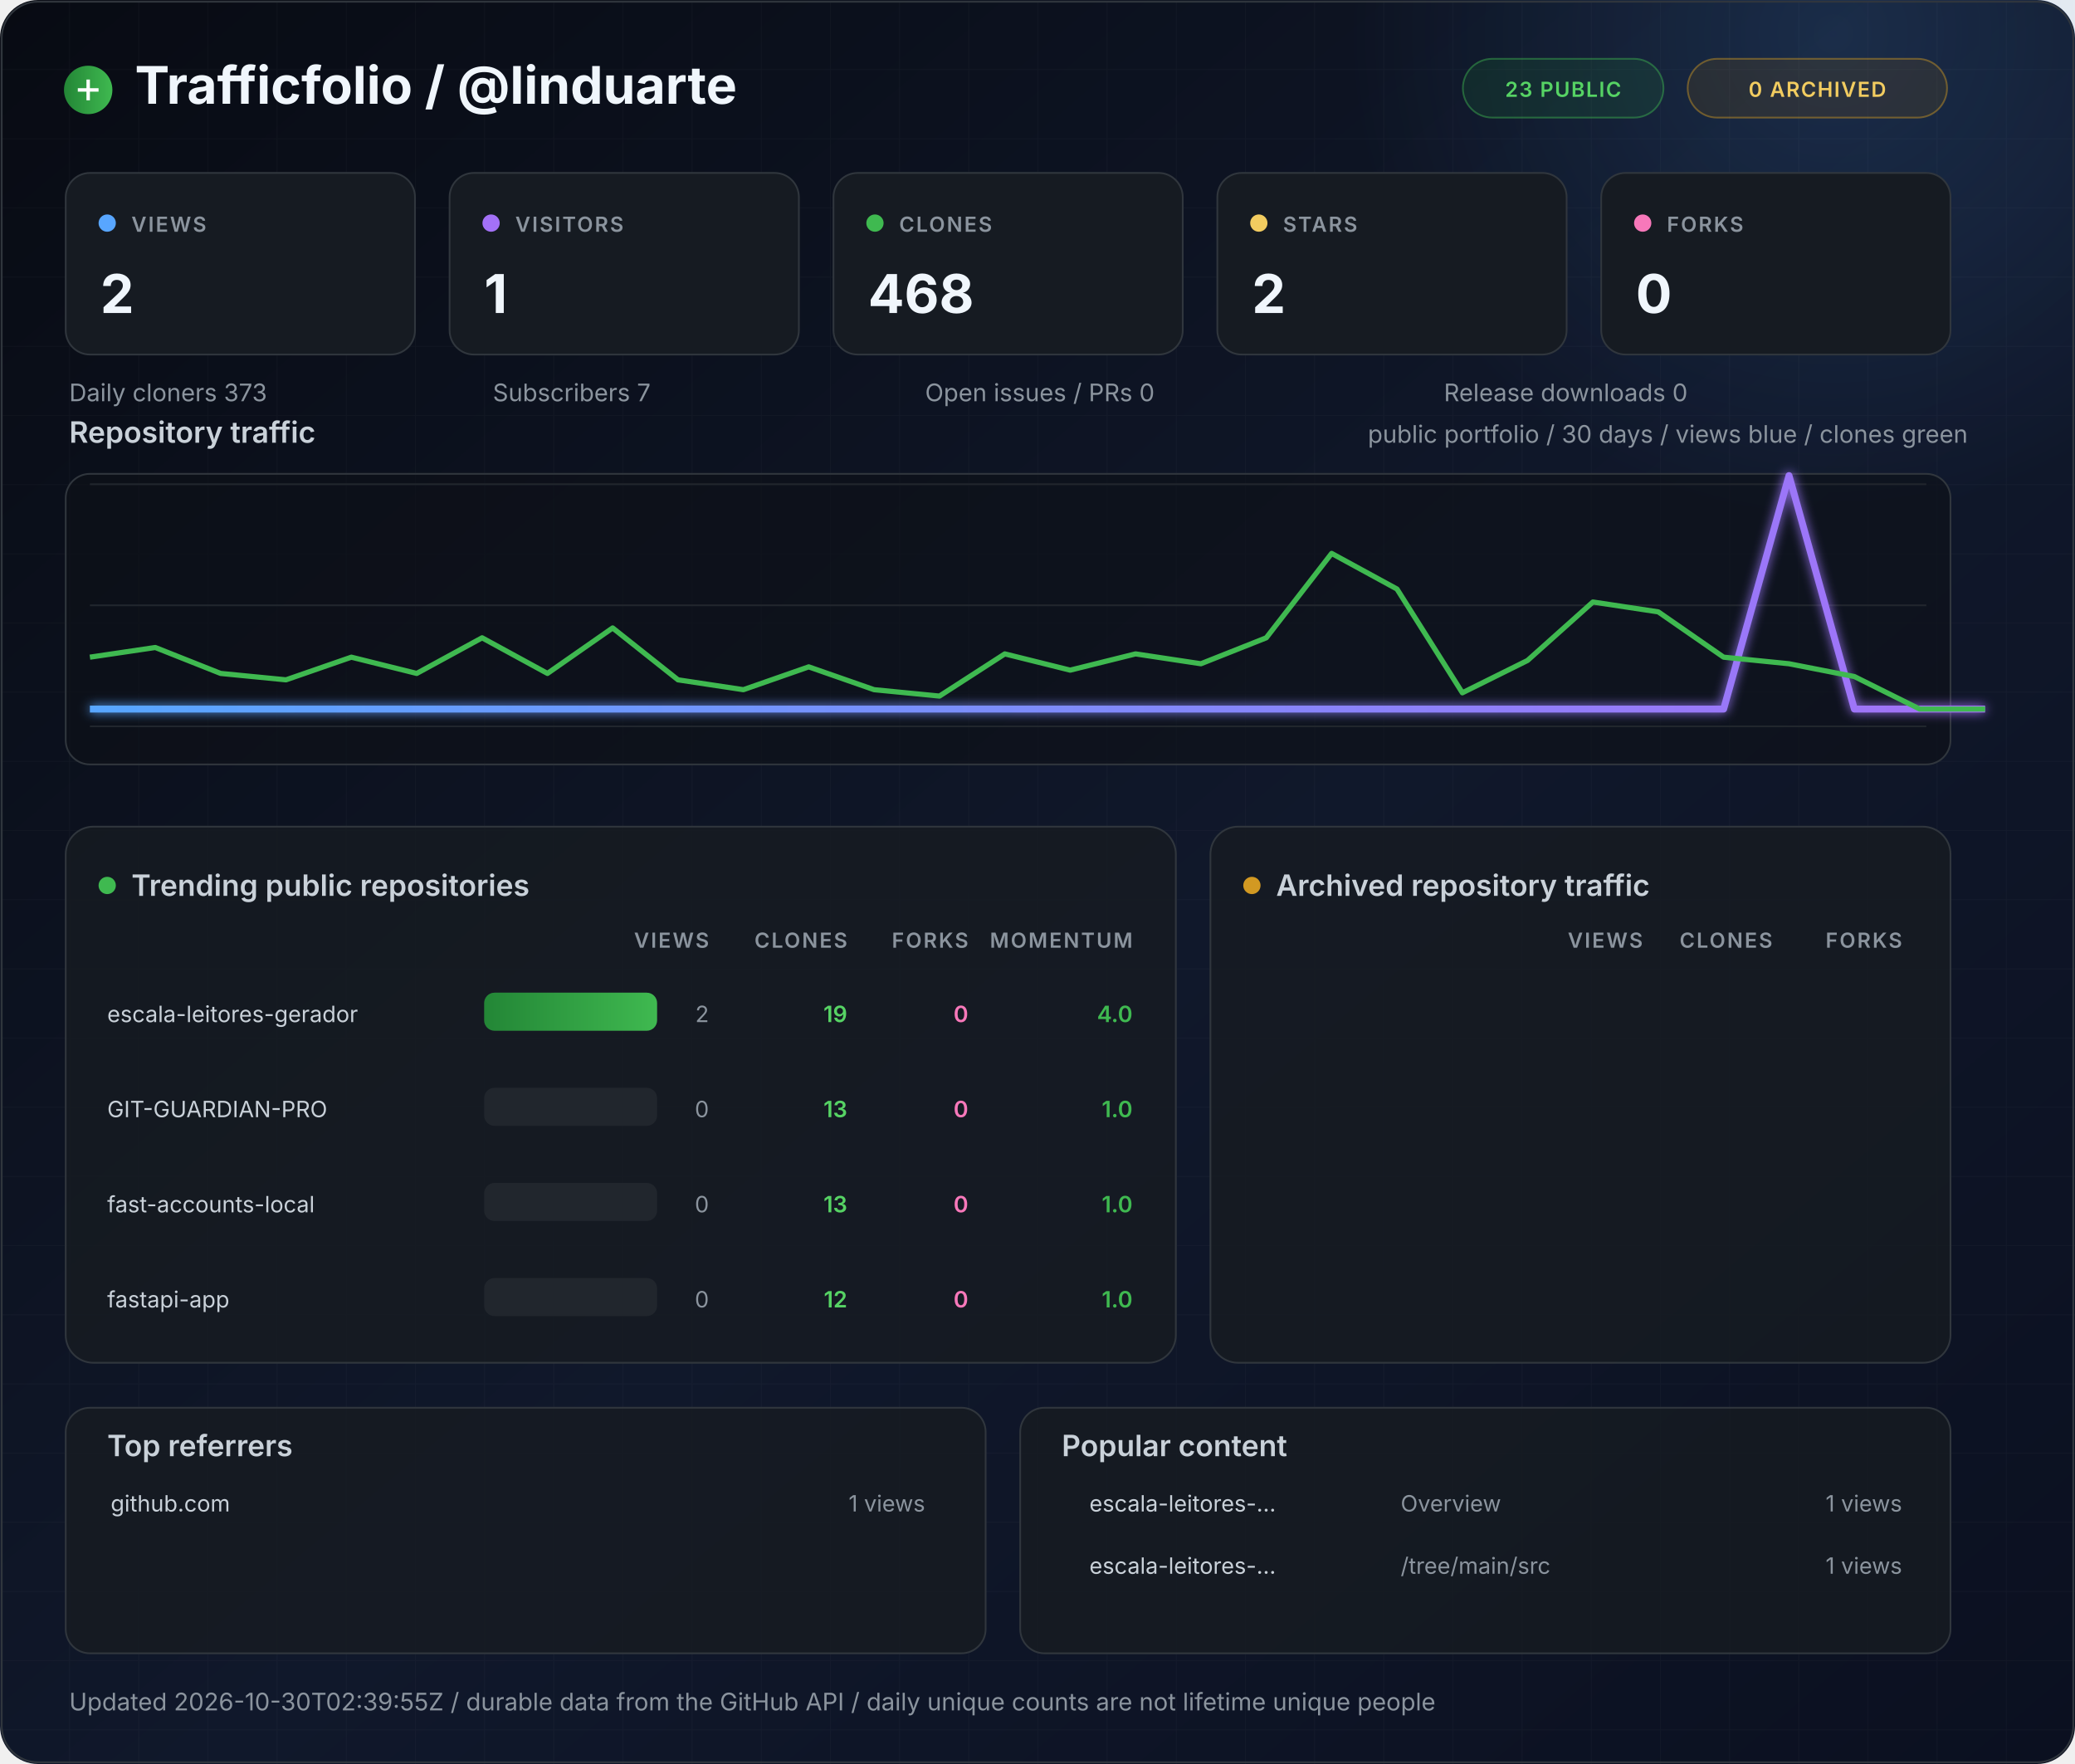
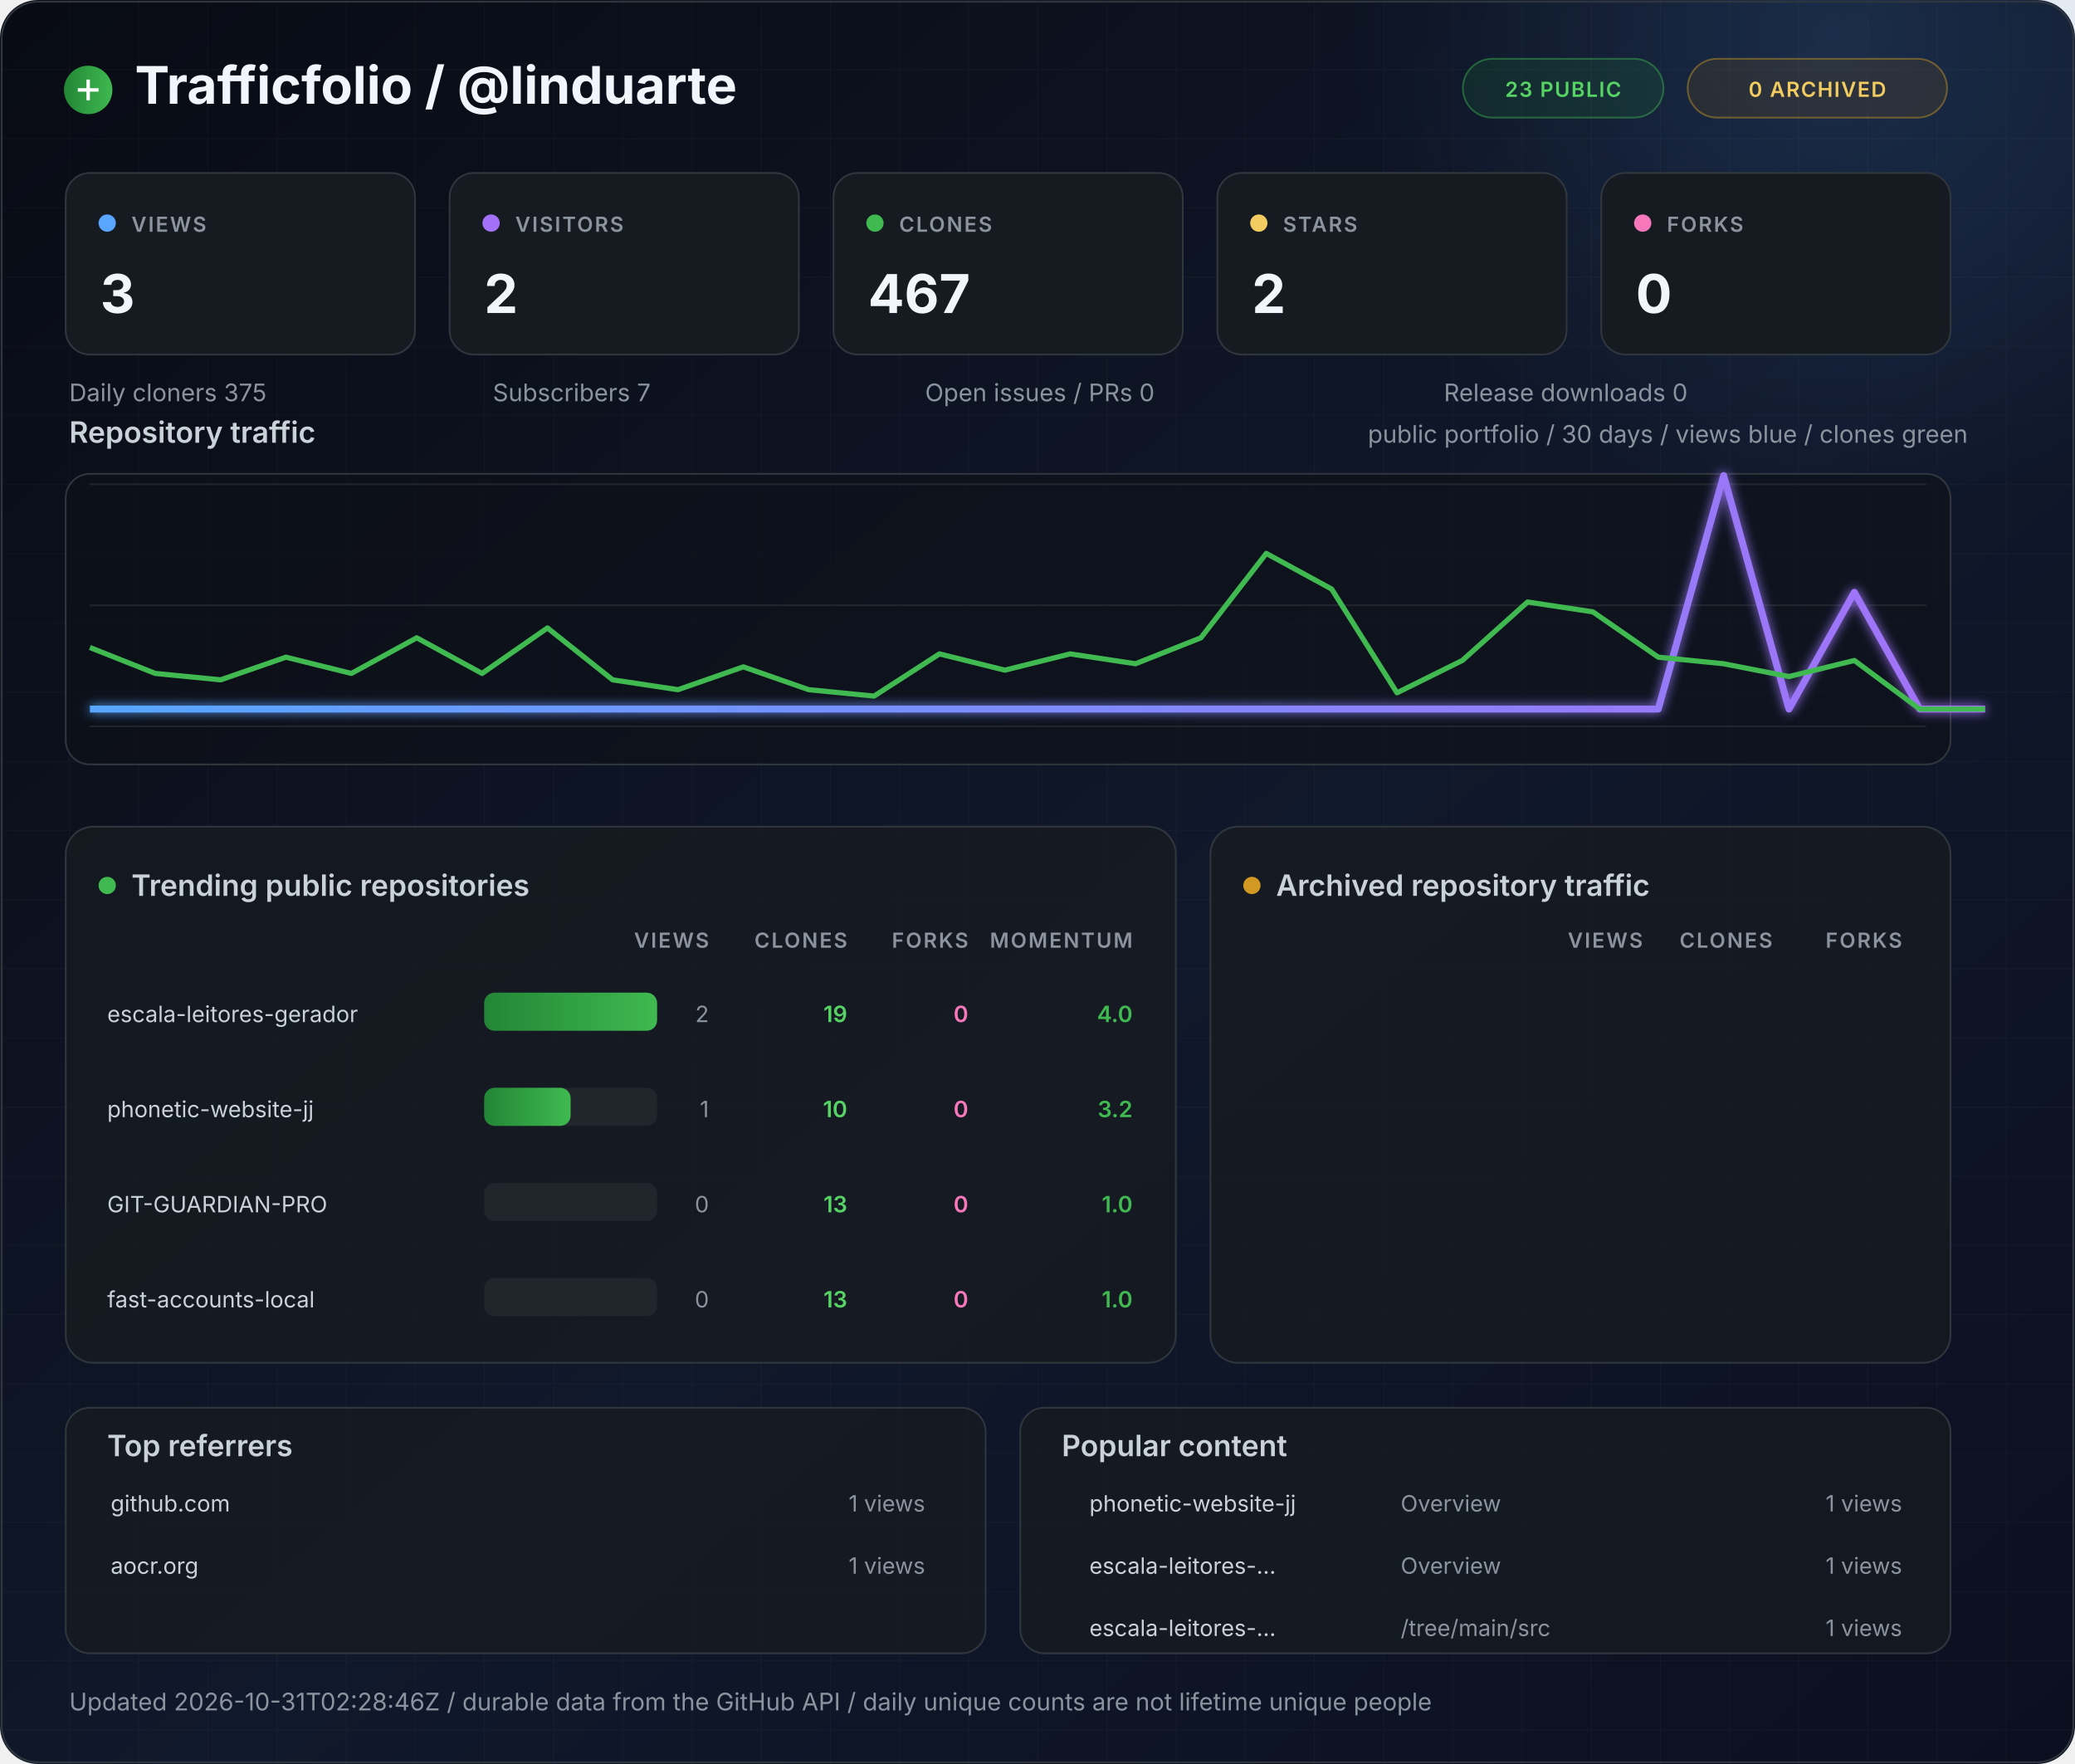
<svg xmlns="http://www.w3.org/2000/svg" width="1200" height="1020" viewBox="0 0 1200 1020" role="img" aria-label="Trafficfolio GitHub analytics dashboard for linduarte">
  <defs>
    <linearGradient id="bg" x1="0" y1="0" x2="1" y2="1">
      <stop stop-color="#080b13" />
      <stop offset=".55" stop-color="#10182b" />
      <stop offset="1" stop-color="#0b1020" />
    </linearGradient>
    <linearGradient id="line" x1="0" y1="0" x2="1" y2="0">
      <stop stop-color="#58a6ff" />
      <stop offset="1" stop-color="#a371f7" />
    </linearGradient>
    <linearGradient id="bar" x1="0" y1="0" x2="1" y2="0">
      <stop stop-color="#238636" />
      <stop offset="1" stop-color="#3fb950" />
    </linearGradient>
    <linearGradient id="archiveBar" x1="0" y1="0" x2="1" y2="0">
      <stop stop-color="#9e6a03" />
      <stop offset="1" stop-color="#f2cc60" />
    </linearGradient>
    <radialGradient id="ambient">
      <stop stop-color="#58a6ff" stop-opacity=".16" />
      <stop offset="1" stop-color="#58a6ff" stop-opacity="0" />
    </radialGradient>
    <pattern id="grid" width="40" height="40" patternUnits="userSpaceOnUse">
      <path d="M40 0H0V40" fill="none" stroke="#ffffff" stroke-opacity=".025" />
    </pattern>
    <filter id="glow">
      <feGaussianBlur stdDeviation="3" result="b" />
      <feMerge>
        <feMergeNode in="b" />
        <feMergeNode in="SourceGraphic" />
      </feMerge>
    </filter>
    <style>
    .title{font:750 30px -apple-system,BlinkMacSystemFont,"Segoe UI",sans-serif;fill:#f0f6fc}
    .subtitle{font:14px -apple-system,BlinkMacSystemFont,"Segoe UI",sans-serif;fill:#8b949e}
    .label{font:600 12px -apple-system,BlinkMacSystemFont,"Segoe UI",sans-serif;fill:#8b949e;letter-spacing:1px}
    .metric{font:700 31px -apple-system,BlinkMacSystemFont,"Segoe UI",sans-serif;fill:#f0f6fc}
    .section{font:600 17px -apple-system,BlinkMacSystemFont,"Segoe UI",sans-serif;fill:#c9d1d9}
    .repo,.value,.trend,.archive,.clone,.fork{font:13px -apple-system,BlinkMacSystemFont,"Segoe UI",sans-serif;fill:#c9d1d9}
    .value{fill:#8b949e} .trend{fill:#3fb950;font-weight:600} .archive{fill:#d29922}
    .clone{fill:#56d364;font-weight:600} .fork{fill:#f778ba;font-weight:600}
    .pill{font:600 12px -apple-system,BlinkMacSystemFont,"Segoe UI",sans-serif;letter-spacing:.7px}
  </style>
  </defs>
  <rect width="1200" height="1020" rx="22" fill="url(#bg)" />
  <rect width="1200" height="1020" rx="22" fill="url(#grid)" />
  <circle cx="1060" cy="20" r="280" fill="url(#ambient)" />
  <rect x="1" y="1" width="1198" height="1018" rx="21" fill="none" stroke="#30363d" />
  <circle cx="51" cy="52" r="14" fill="url(#bar)" />
  <path d="M45 52h12M51 46v12" stroke="#fff" stroke-width="2" />
  <text x="78" y="60" class="title">Trafficfolio / @linduarte</text>
  <rect x="846" y="34" width="116" height="34" rx="17" fill="#238636" fill-opacity=".16" stroke="#3fb950" stroke-opacity=".45" />
  <text x="904" y="56" text-anchor="middle" class="pill" fill="#56d364">23 PUBLIC</text>
  <rect x="976" y="34" width="150" height="34" rx="17" fill="#9e6a03" fill-opacity=".14" stroke="#d29922" stroke-opacity=".45" />
  <text x="1051" y="56" text-anchor="middle" class="pill" fill="#f2cc60">0 ARCHIVED</text>
  <rect x="38" y="100" width="202" height="105" rx="14" fill="#161b22" stroke="#30363d" />
  <circle cx="62" cy="129" r="5" fill="#58a6ff" />
  <text x="76" y="134" class="label">VIEWS</text>
-   <text x="58" y="181" class="metric">2</text>
+   <text x="58" y="181" class="metric">3</text>
  <rect x="260" y="100" width="202" height="105" rx="14" fill="#161b22" stroke="#30363d" />
  <circle cx="284" cy="129" r="5" fill="#a371f7" />
  <text x="298" y="134" class="label">VISITORS</text>
-   <text x="280" y="181" class="metric">1</text>
+   <text x="280" y="181" class="metric">2</text>
  <rect x="482" y="100" width="202" height="105" rx="14" fill="#161b22" stroke="#30363d" />
  <circle cx="506" cy="129" r="5" fill="#3fb950" />
  <text x="520" y="134" class="label">CLONES</text>
-   <text x="502" y="181" class="metric">468</text>
+   <text x="502" y="181" class="metric">467</text>
  <rect x="704" y="100" width="202" height="105" rx="14" fill="#161b22" stroke="#30363d" />
  <circle cx="728" cy="129" r="5" fill="#f2cc60" />
  <text x="742" y="134" class="label">STARS</text>
  <text x="724" y="181" class="metric">2</text>
  <rect x="926" y="100" width="202" height="105" rx="14" fill="#161b22" stroke="#30363d" />
  <circle cx="950" cy="129" r="5" fill="#f778ba" />
  <text x="964" y="134" class="label">FORKS</text>
  <text x="946" y="181" class="metric">0</text>
-   <text x="40" y="232" class="subtitle">Daily cloners 373</text>
+   <text x="40" y="232" class="subtitle">Daily cloners 375</text>
  <text x="285" y="232" class="subtitle">Subscribers 7</text>
  <text x="535" y="232" class="subtitle">Open issues / PRs 0</text>
  <text x="835" y="232" class="subtitle">Release downloads 0</text>
  <text x="40" y="256" class="section">Repository traffic</text>
  <text x="1138" y="256" text-anchor="end" class="subtitle">public portfolio / 30 days / views blue / clones green</text>
  <rect x="38" y="274" width="1090" height="168" rx="14" fill="#0d1117" fill-opacity=".62" stroke="#30363d" />
  <line x1="52" y1="420" x2="1114" y2="420" stroke="#21262d" />
  <line x1="52" y1="350" x2="1114" y2="350" stroke="#21262d" />
  <line x1="52" y1="280" x2="1114" y2="280" stroke="#21262d" />
-   <polyline points="52.0,410.0 89.8,410.0 127.6,410.0 165.4,410.0 203.2,410.0 241.0,410.0 278.8,410.0 316.6,410.0 354.3,410.0 392.1,410.0 429.9,410.0 467.7,410.0 505.5,410.0 543.3,410.0 581.1,410.0 618.9,410.0 656.7,410.0 694.5,410.0 732.3,410.0 770.1,410.0 807.9,410.0 845.7,410.0 883.4,410.0 921.2,410.0 959.0,410.0 996.8,410.0 1034.6,275.0 1072.4,410.0 1110.2,410.0 1148.0,410.0" fill="none" stroke="url(#line)" stroke-width="4" stroke-linejoin="round" filter="url(#glow)" />
-   <polyline points="52.0,380.0 89.8,374.4 127.6,389.4 165.4,393.1 203.2,380.0 241.0,389.4 278.8,368.8 316.6,389.4 354.3,363.1 392.1,393.1 429.9,398.8 467.7,385.6 505.5,398.8 543.3,402.5 581.1,378.1 618.9,387.5 656.7,378.1 694.5,383.8 732.3,368.8 770.1,320.0 807.9,340.6 845.7,400.6 883.4,381.9 921.2,348.1 959.0,353.8 996.8,380.0 1034.6,383.8 1072.4,391.2 1110.2,410.0 1148.0,410.0" fill="none" stroke="#3fb950" stroke-width="3" stroke-linejoin="round" />
+   <polyline points="52.0,410.0 89.8,410.0 127.6,410.0 165.4,410.0 203.2,410.0 241.0,410.0 278.8,410.0 316.6,410.0 354.3,410.0 392.1,410.0 429.9,410.0 467.7,410.0 505.5,410.0 543.3,410.0 581.1,410.0 618.9,410.0 656.7,410.0 694.5,410.0 732.3,410.0 770.1,410.0 807.9,410.0 845.7,410.0 883.4,410.0 921.2,410.0 959.0,410.0 996.8,275.0 1034.6,410.0 1072.4,342.5 1110.2,410.0 1148.0,410.0" fill="none" stroke="url(#line)" stroke-width="4" stroke-linejoin="round" filter="url(#glow)" />
+   <polyline points="52.0,374.4 89.8,389.4 127.6,393.1 165.4,380.0 203.2,389.4 241.0,368.8 278.8,389.4 316.6,363.1 354.3,393.1 392.1,398.8 429.9,385.6 467.7,398.8 505.5,402.5 543.3,378.1 581.1,387.5 618.9,378.1 656.7,383.8 694.5,368.8 732.3,320.0 770.1,340.6 807.9,400.6 845.7,381.9 883.4,348.1 921.2,353.8 959.0,380.0 996.8,383.8 1034.6,391.2 1072.4,381.9 1110.2,410.0 1148.0,410.0" fill="none" stroke="#3fb950" stroke-width="3" stroke-linejoin="round" />
  <rect x="38" y="478" width="642" height="310" rx="16" fill="#161b22" fill-opacity=".82" stroke="#30363d" />
  <circle cx="62" cy="512" r="5" fill="#3fb950" />
  <text x="76" y="518" class="section">Trending public repositories</text>
  <text x="410" y="548" text-anchor="end" class="label">VIEWS</text>
  <text x="490" y="548" text-anchor="end" class="label">CLONES</text>
  <text x="560" y="548" text-anchor="end" class="label">FORKS</text>
  <text x="655" y="548" text-anchor="end" class="label">MOMENTUM</text>
  <text x="62" y="591" class="repo">escala-leitores-gerador</text>
  <rect x="280" y="574" width="100" height="22" rx="6" fill="#21262d" />
  <rect x="280" y="574" width="100" height="22" rx="6" fill="url(#bar)" />
  <text x="410" y="591" text-anchor="end" class="value">2</text>
  <text x="490" y="591" text-anchor="end" class="clone">19</text>
  <text x="560" y="591" text-anchor="end" class="fork">0</text>
  <text x="655" y="591" text-anchor="end" class="trend">4.0</text>
-   <text x="62" y="646" class="repo">GIT-GUARDIAN-PRO</text>
+   <text x="62" y="646" class="repo">phonetic-website-jj</text>
  <rect x="280" y="629" width="100" height="22" rx="6" fill="#21262d" />
-   <rect x="280" y="629" width="0" height="22" rx="6" fill="url(#bar)" />
-   <text x="410" y="646" text-anchor="end" class="value">0</text>
-   <text x="490" y="646" text-anchor="end" class="clone">13</text>
+   <rect x="280" y="629" width="50" height="22" rx="6" fill="url(#bar)" />
+   <text x="410" y="646" text-anchor="end" class="value">1</text>
+   <text x="490" y="646" text-anchor="end" class="clone">10</text>
  <text x="560" y="646" text-anchor="end" class="fork">0</text>
-   <text x="655" y="646" text-anchor="end" class="trend">1.0</text>
-   <text x="62" y="701" class="repo">fast-accounts-local</text>
+   <text x="655" y="646" text-anchor="end" class="trend">3.2</text>
+   <text x="62" y="701" class="repo">GIT-GUARDIAN-PRO</text>
  <rect x="280" y="684" width="100" height="22" rx="6" fill="#21262d" />
  <rect x="280" y="684" width="0" height="22" rx="6" fill="url(#bar)" />
  <text x="410" y="701" text-anchor="end" class="value">0</text>
  <text x="490" y="701" text-anchor="end" class="clone">13</text>
  <text x="560" y="701" text-anchor="end" class="fork">0</text>
  <text x="655" y="701" text-anchor="end" class="trend">1.0</text>
-   <text x="62" y="756" class="repo">fastapi-app</text>
+   <text x="62" y="756" class="repo">fast-accounts-local</text>
  <rect x="280" y="739" width="100" height="22" rx="6" fill="#21262d" />
  <rect x="280" y="739" width="0" height="22" rx="6" fill="url(#bar)" />
  <text x="410" y="756" text-anchor="end" class="value">0</text>
-   <text x="490" y="756" text-anchor="end" class="clone">12</text>
+   <text x="490" y="756" text-anchor="end" class="clone">13</text>
  <text x="560" y="756" text-anchor="end" class="fork">0</text>
  <text x="655" y="756" text-anchor="end" class="trend">1.0</text>
  <rect x="700" y="478" width="428" height="310" rx="16" fill="#161b22" fill-opacity=".82" stroke="#30363d" />
  <circle cx="724" cy="512" r="5" fill="#d29922" />
  <text x="738" y="518" class="section">Archived repository traffic</text>
  <text x="950" y="548" text-anchor="end" class="label">VIEWS</text>
  <text x="1025" y="548" text-anchor="end" class="label">CLONES</text>
  <text x="1100" y="548" text-anchor="end" class="label">FORKS</text>
  <rect x="38" y="814" width="532" height="142" rx="14" fill="#161b22" fill-opacity=".82" stroke="#30363d" />
  <text x="62" y="842" class="section">Top referrers</text>
  <text x="64" y="874" class="repo">github.com</text>
  <text x="535" y="874" text-anchor="end" class="value">1 views</text>
+   <text x="64" y="910" class="repo">aocr.org</text>
+   <text x="535" y="910" text-anchor="end" class="value">1 views</text>
  <rect x="590" y="814" width="538" height="142" rx="14" fill="#161b22" fill-opacity=".82" stroke="#30363d" />
  <text x="614" y="842" class="section">Popular content</text>
-   <text x="630" y="874" class="repo">escala-leitores-...</text>
+   <text x="630" y="874" class="repo">phonetic-website-jj</text>
  <text x="810" y="874" class="value">Overview</text>
  <text x="1100" y="874" text-anchor="end" class="value">1 views</text>
  <text x="630" y="910" class="repo">escala-leitores-...</text>
-   <text x="810" y="910" class="value">/tree/main/src</text>
+   <text x="810" y="910" class="value">Overview</text>
  <text x="1100" y="910" text-anchor="end" class="value">1 views</text>
-   <text x="40" y="989" class="subtitle">Updated 2026-10-30T02:39:55Z / durable data from the GitHub API / daily unique counts are not lifetime unique people</text>
+   <text x="630" y="946" class="repo">escala-leitores-...</text>
+   <text x="810" y="946" class="value">/tree/main/src</text>
+   <text x="1100" y="946" text-anchor="end" class="value">1 views</text>
+   <text x="40" y="989" class="subtitle">Updated 2026-10-31T02:28:46Z / durable data from the GitHub API / daily unique counts are not lifetime unique people</text>
</svg>
